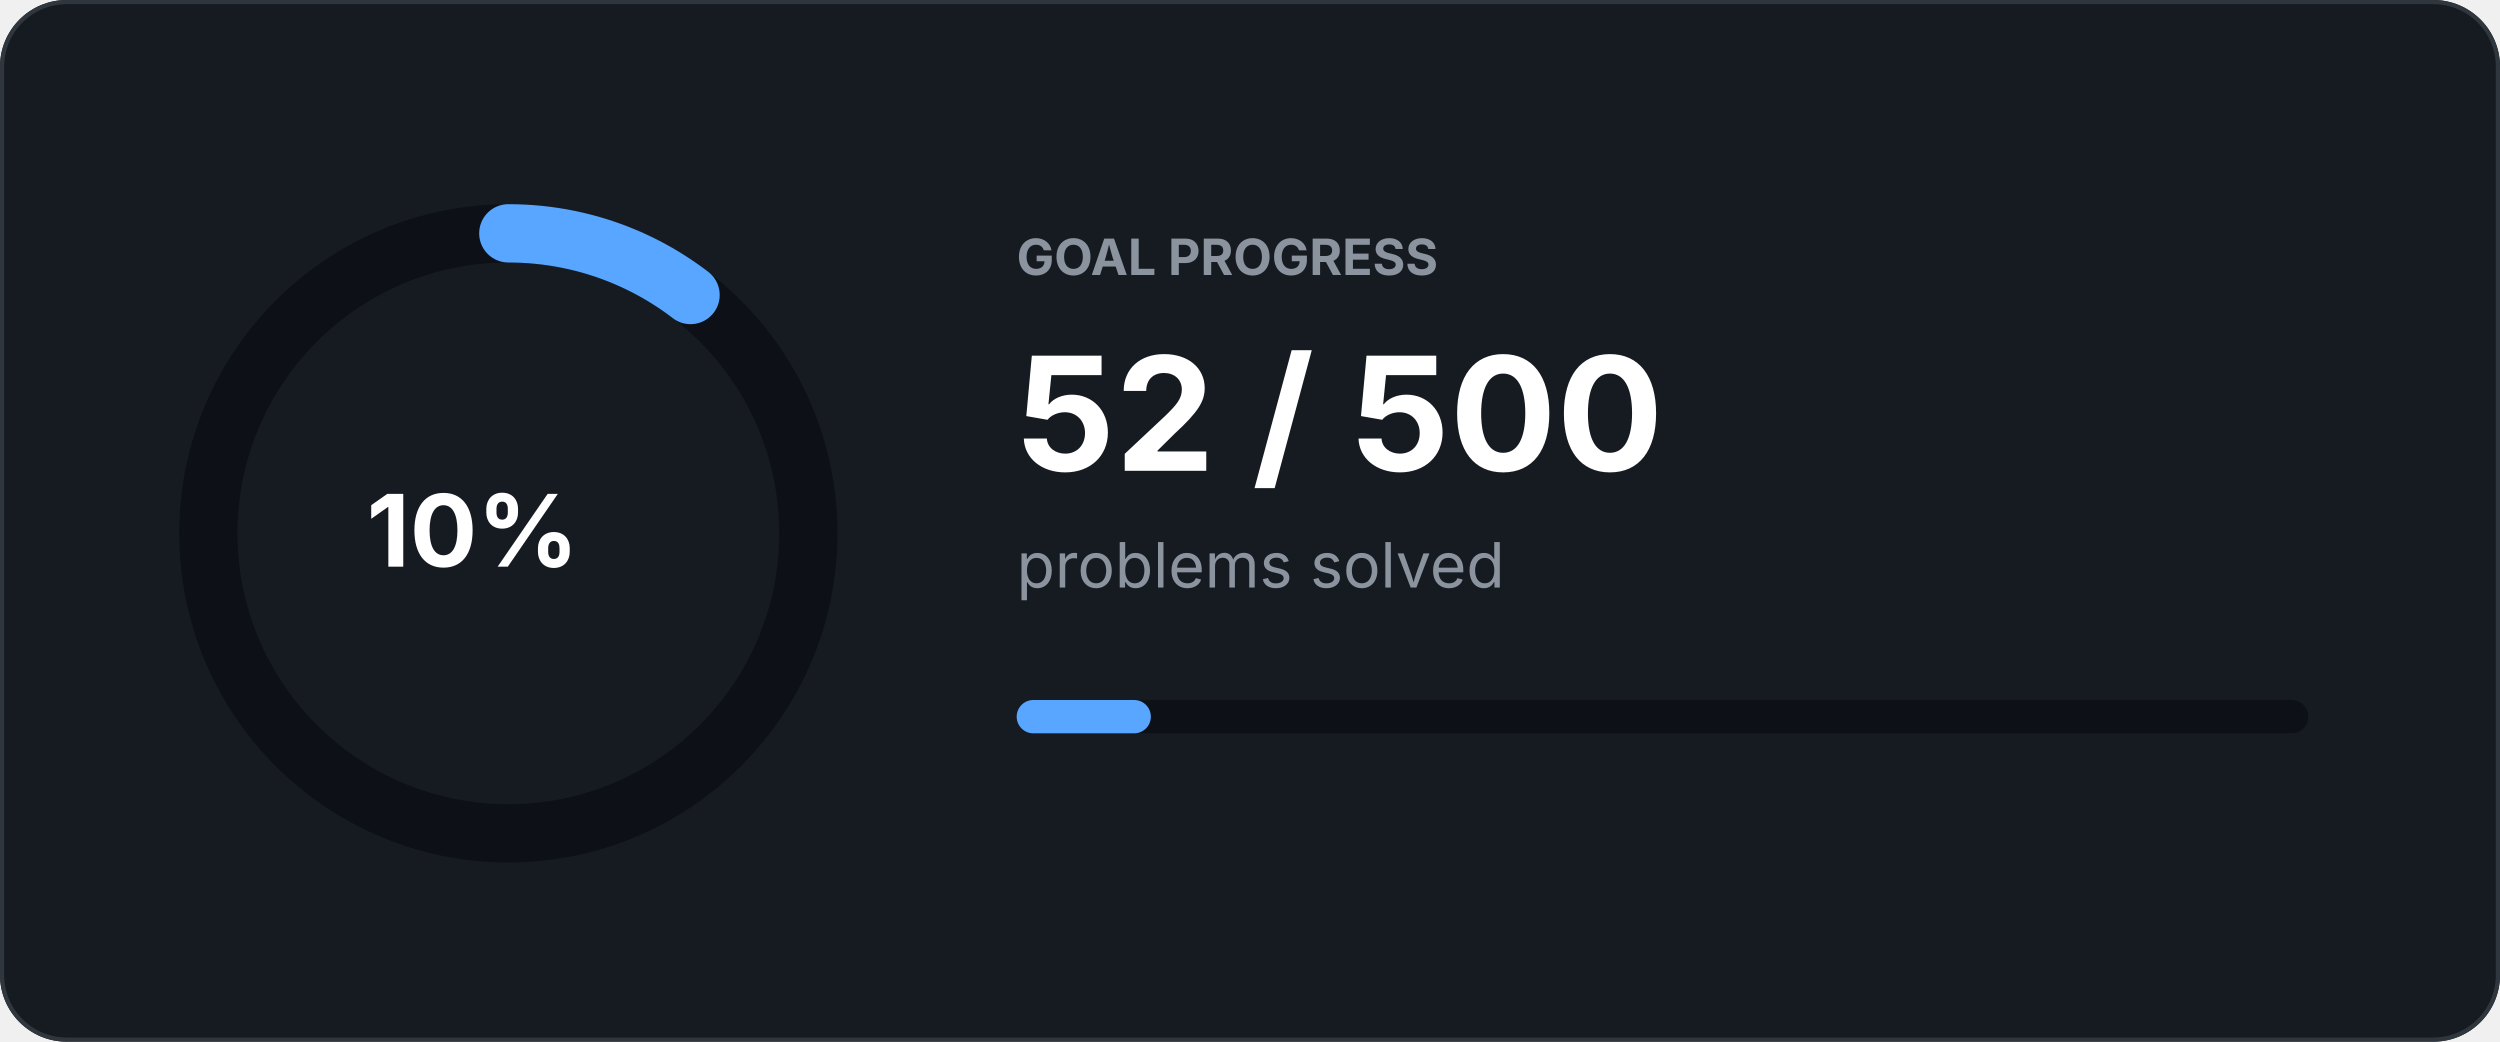
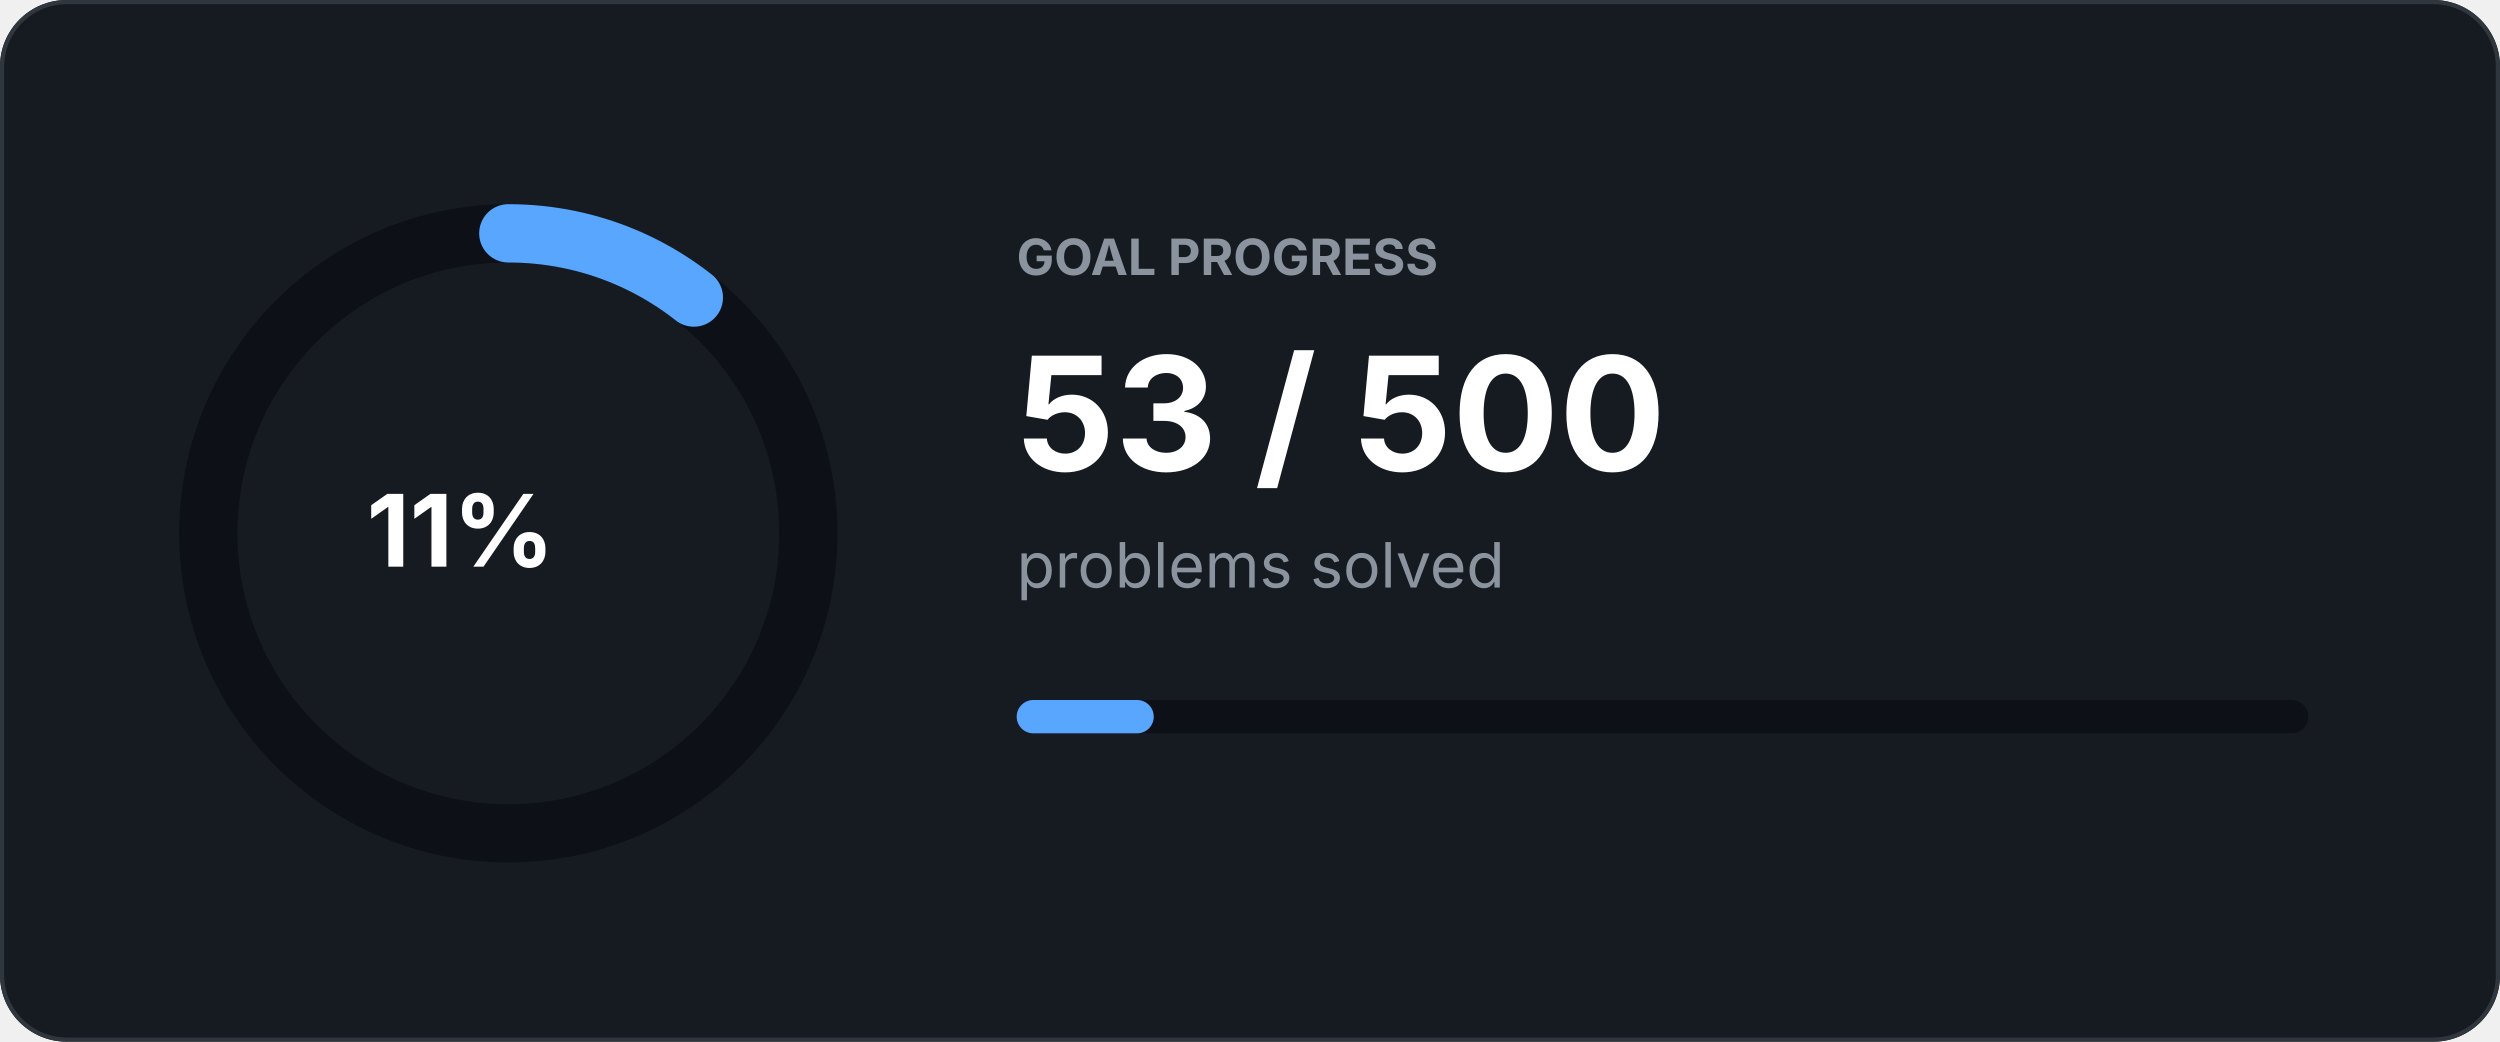
<svg xmlns="http://www.w3.org/2000/svg" width="600" height="250" viewBox="0 0 600 250">
  <rect width="100%" height="100%" rx="16" fill="#161B22" />
  <rect x="0.5" y="0.5" width="599" height="249" rx="15.5" fill="none" stroke="#30363D" />
  <circle cx="122" cy="128" r="72" fill="none" stroke="#0D1117" stroke-width="14" />
-   <circle cx="122" cy="128" r="72" fill="none" stroke="#58A6FF" stroke-width="14" stroke-linecap="round" transform="rotate(-90 122 128)" stroke-dasharray="47.0 452.4" />
-   <text x="88" y="136" fill="#FFFFFF" font-family="-apple-system,BlinkMacSystemFont,Segoe UI,sans-serif" font-size="24" font-weight="700">10%</text>
+   <circle cx="122" cy="128" r="72" fill="none" stroke="#58A6FF" stroke-width="14" stroke-linecap="round" transform="rotate(-90 122 128)" stroke-dasharray="48.0 452.4" />
+   <text x="88" y="136" fill="#FFFFFF" font-family="-apple-system,BlinkMacSystemFont,Segoe UI,sans-serif" font-size="24" font-weight="700">11%</text>
  <text x="244" y="66" fill="#8B949E" font-family="-apple-system,BlinkMacSystemFont,Segoe UI,sans-serif" font-size="12" font-weight="700">GOAL PROGRESS</text>
-   <text x="244" y="113" fill="#FFFFFF" font-family="-apple-system,BlinkMacSystemFont,Segoe UI,sans-serif" font-size="38" font-weight="700">52 / 500</text>
+   <text x="244" y="113" fill="#FFFFFF" font-family="-apple-system,BlinkMacSystemFont,Segoe UI,sans-serif" font-size="38" font-weight="700">53 / 500</text>
  <text x="244" y="141" fill="#8B949E" font-family="-apple-system,BlinkMacSystemFont,Segoe UI,sans-serif" font-size="15" font-weight="400">problems solved</text>
  <rect x="244" y="168" width="310" height="8" rx="4" fill="#0D1117" />
-   <rect x="244" y="168" width="32.2" height="8" rx="4" fill="#58A6FF" />
+   <rect x="244" y="168" width="32.9" height="8" rx="4" fill="#58A6FF" />
</svg>
